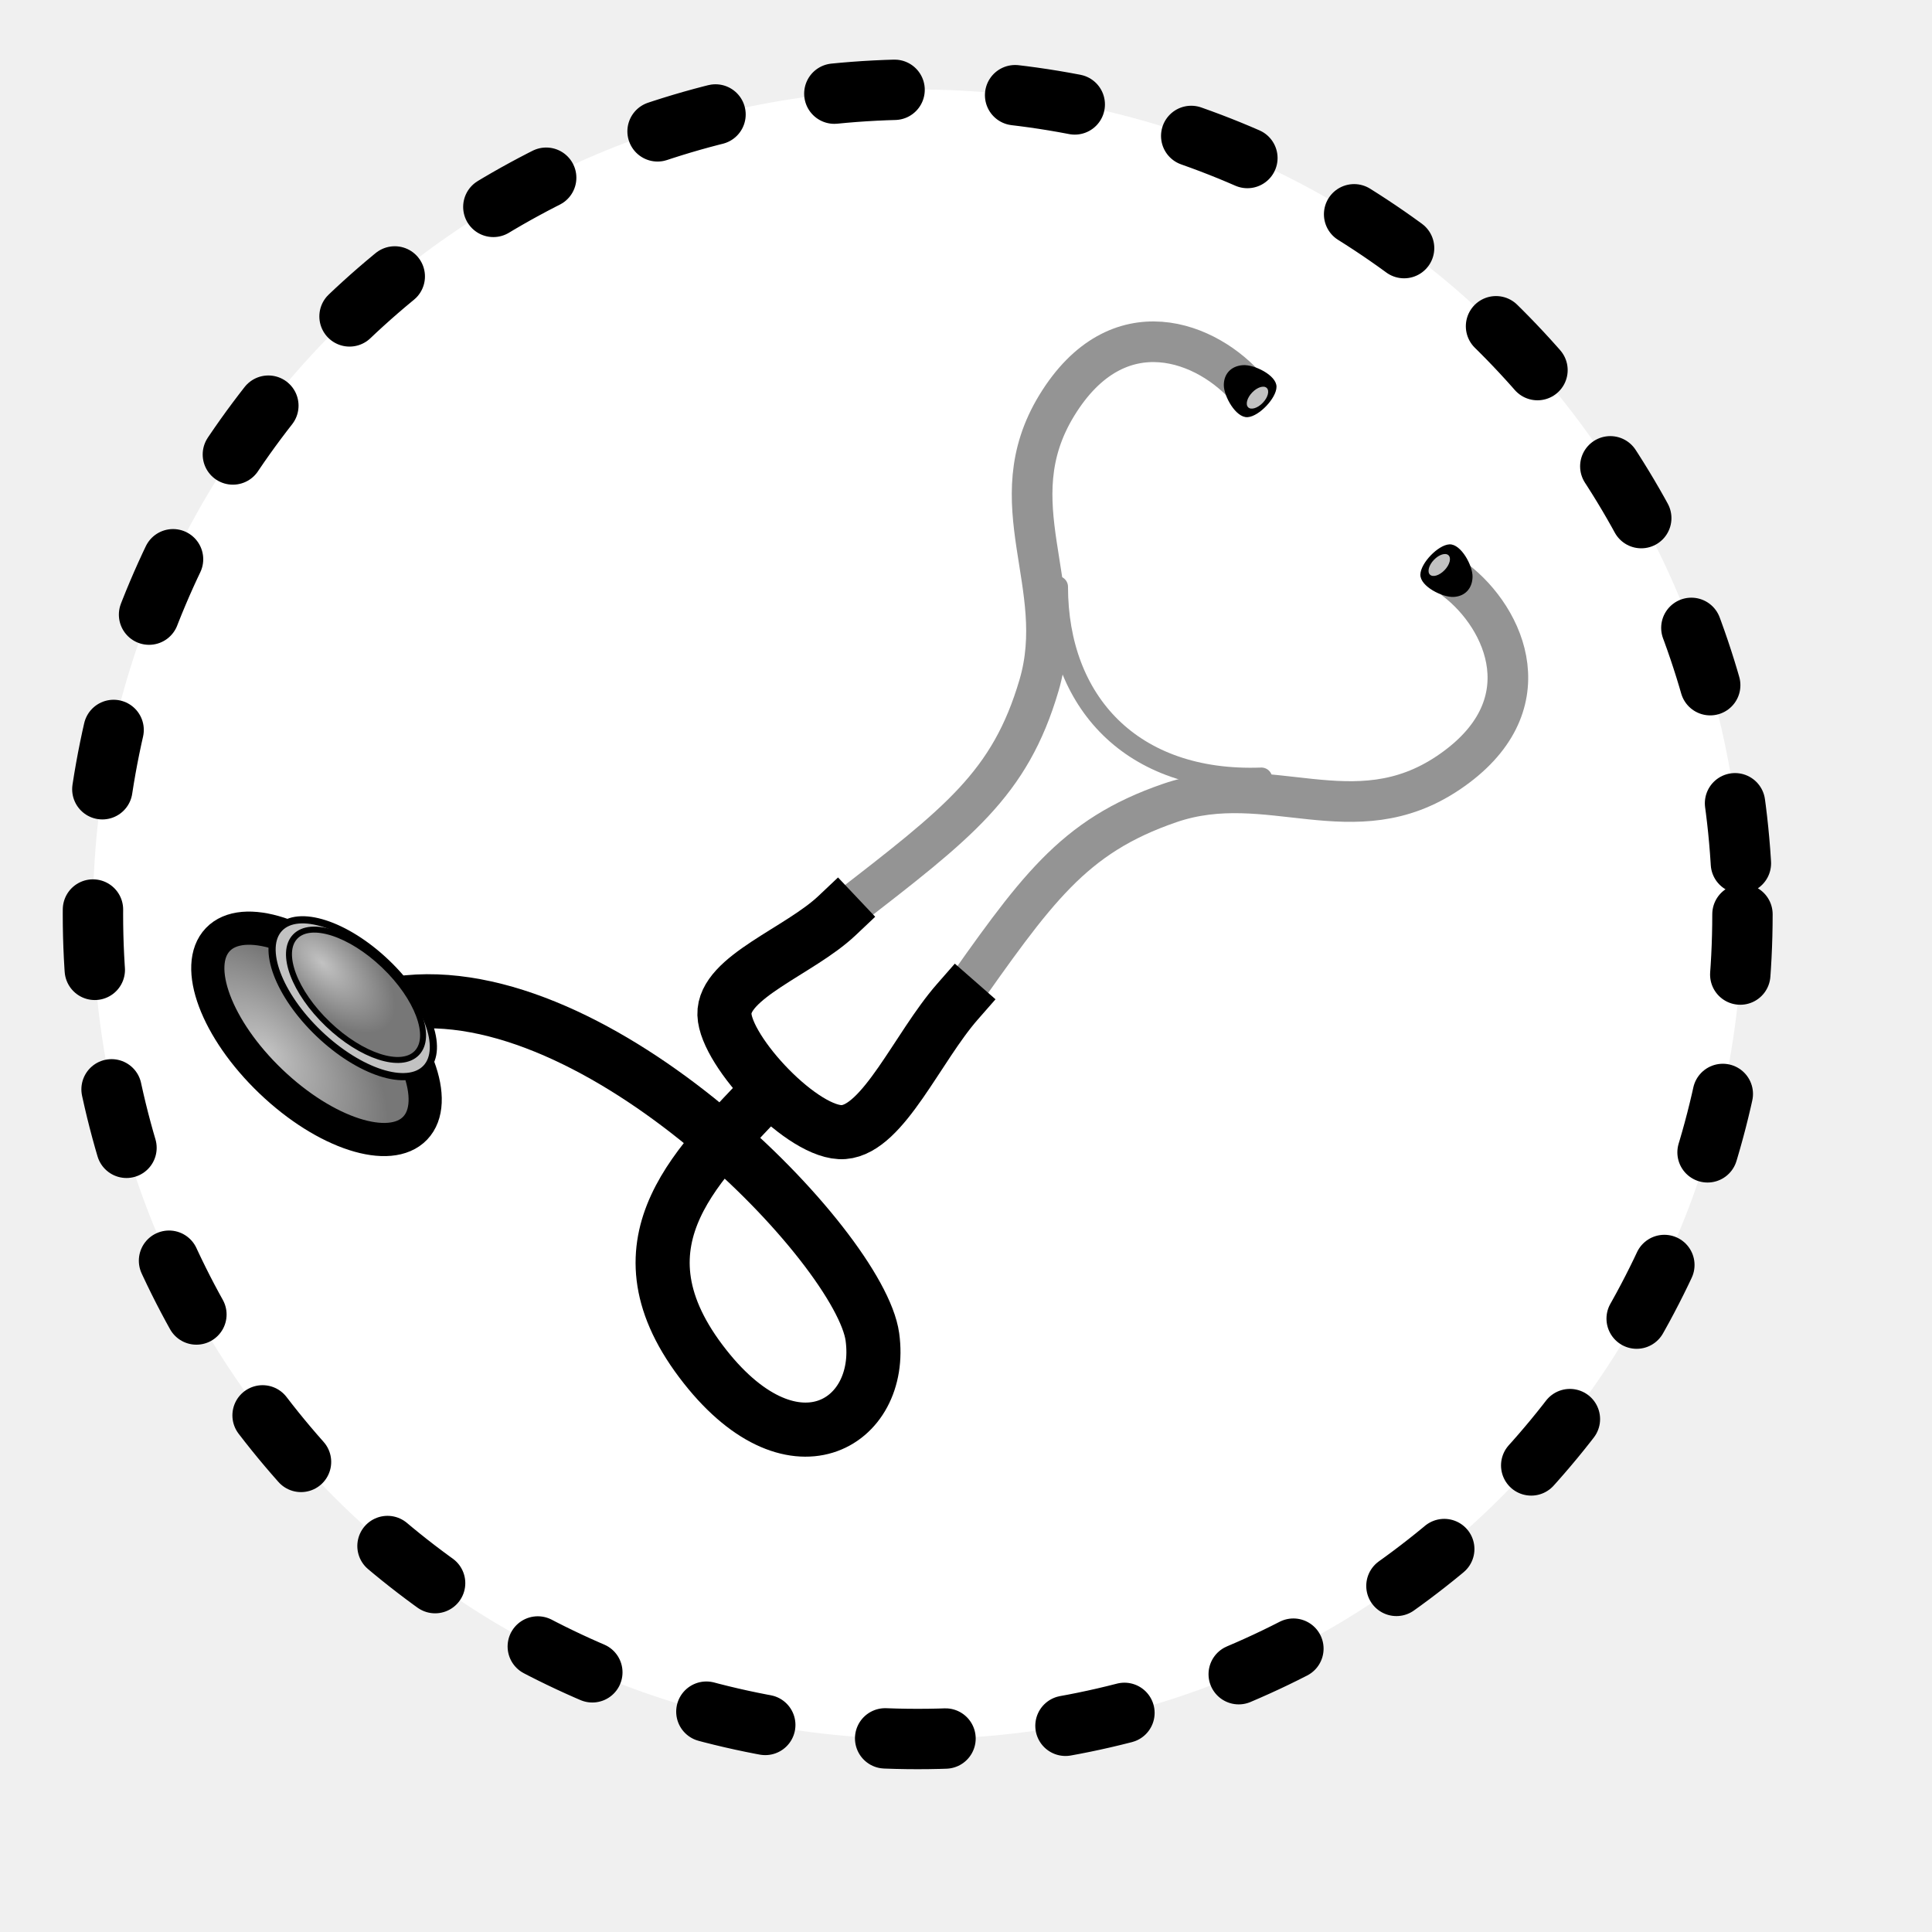
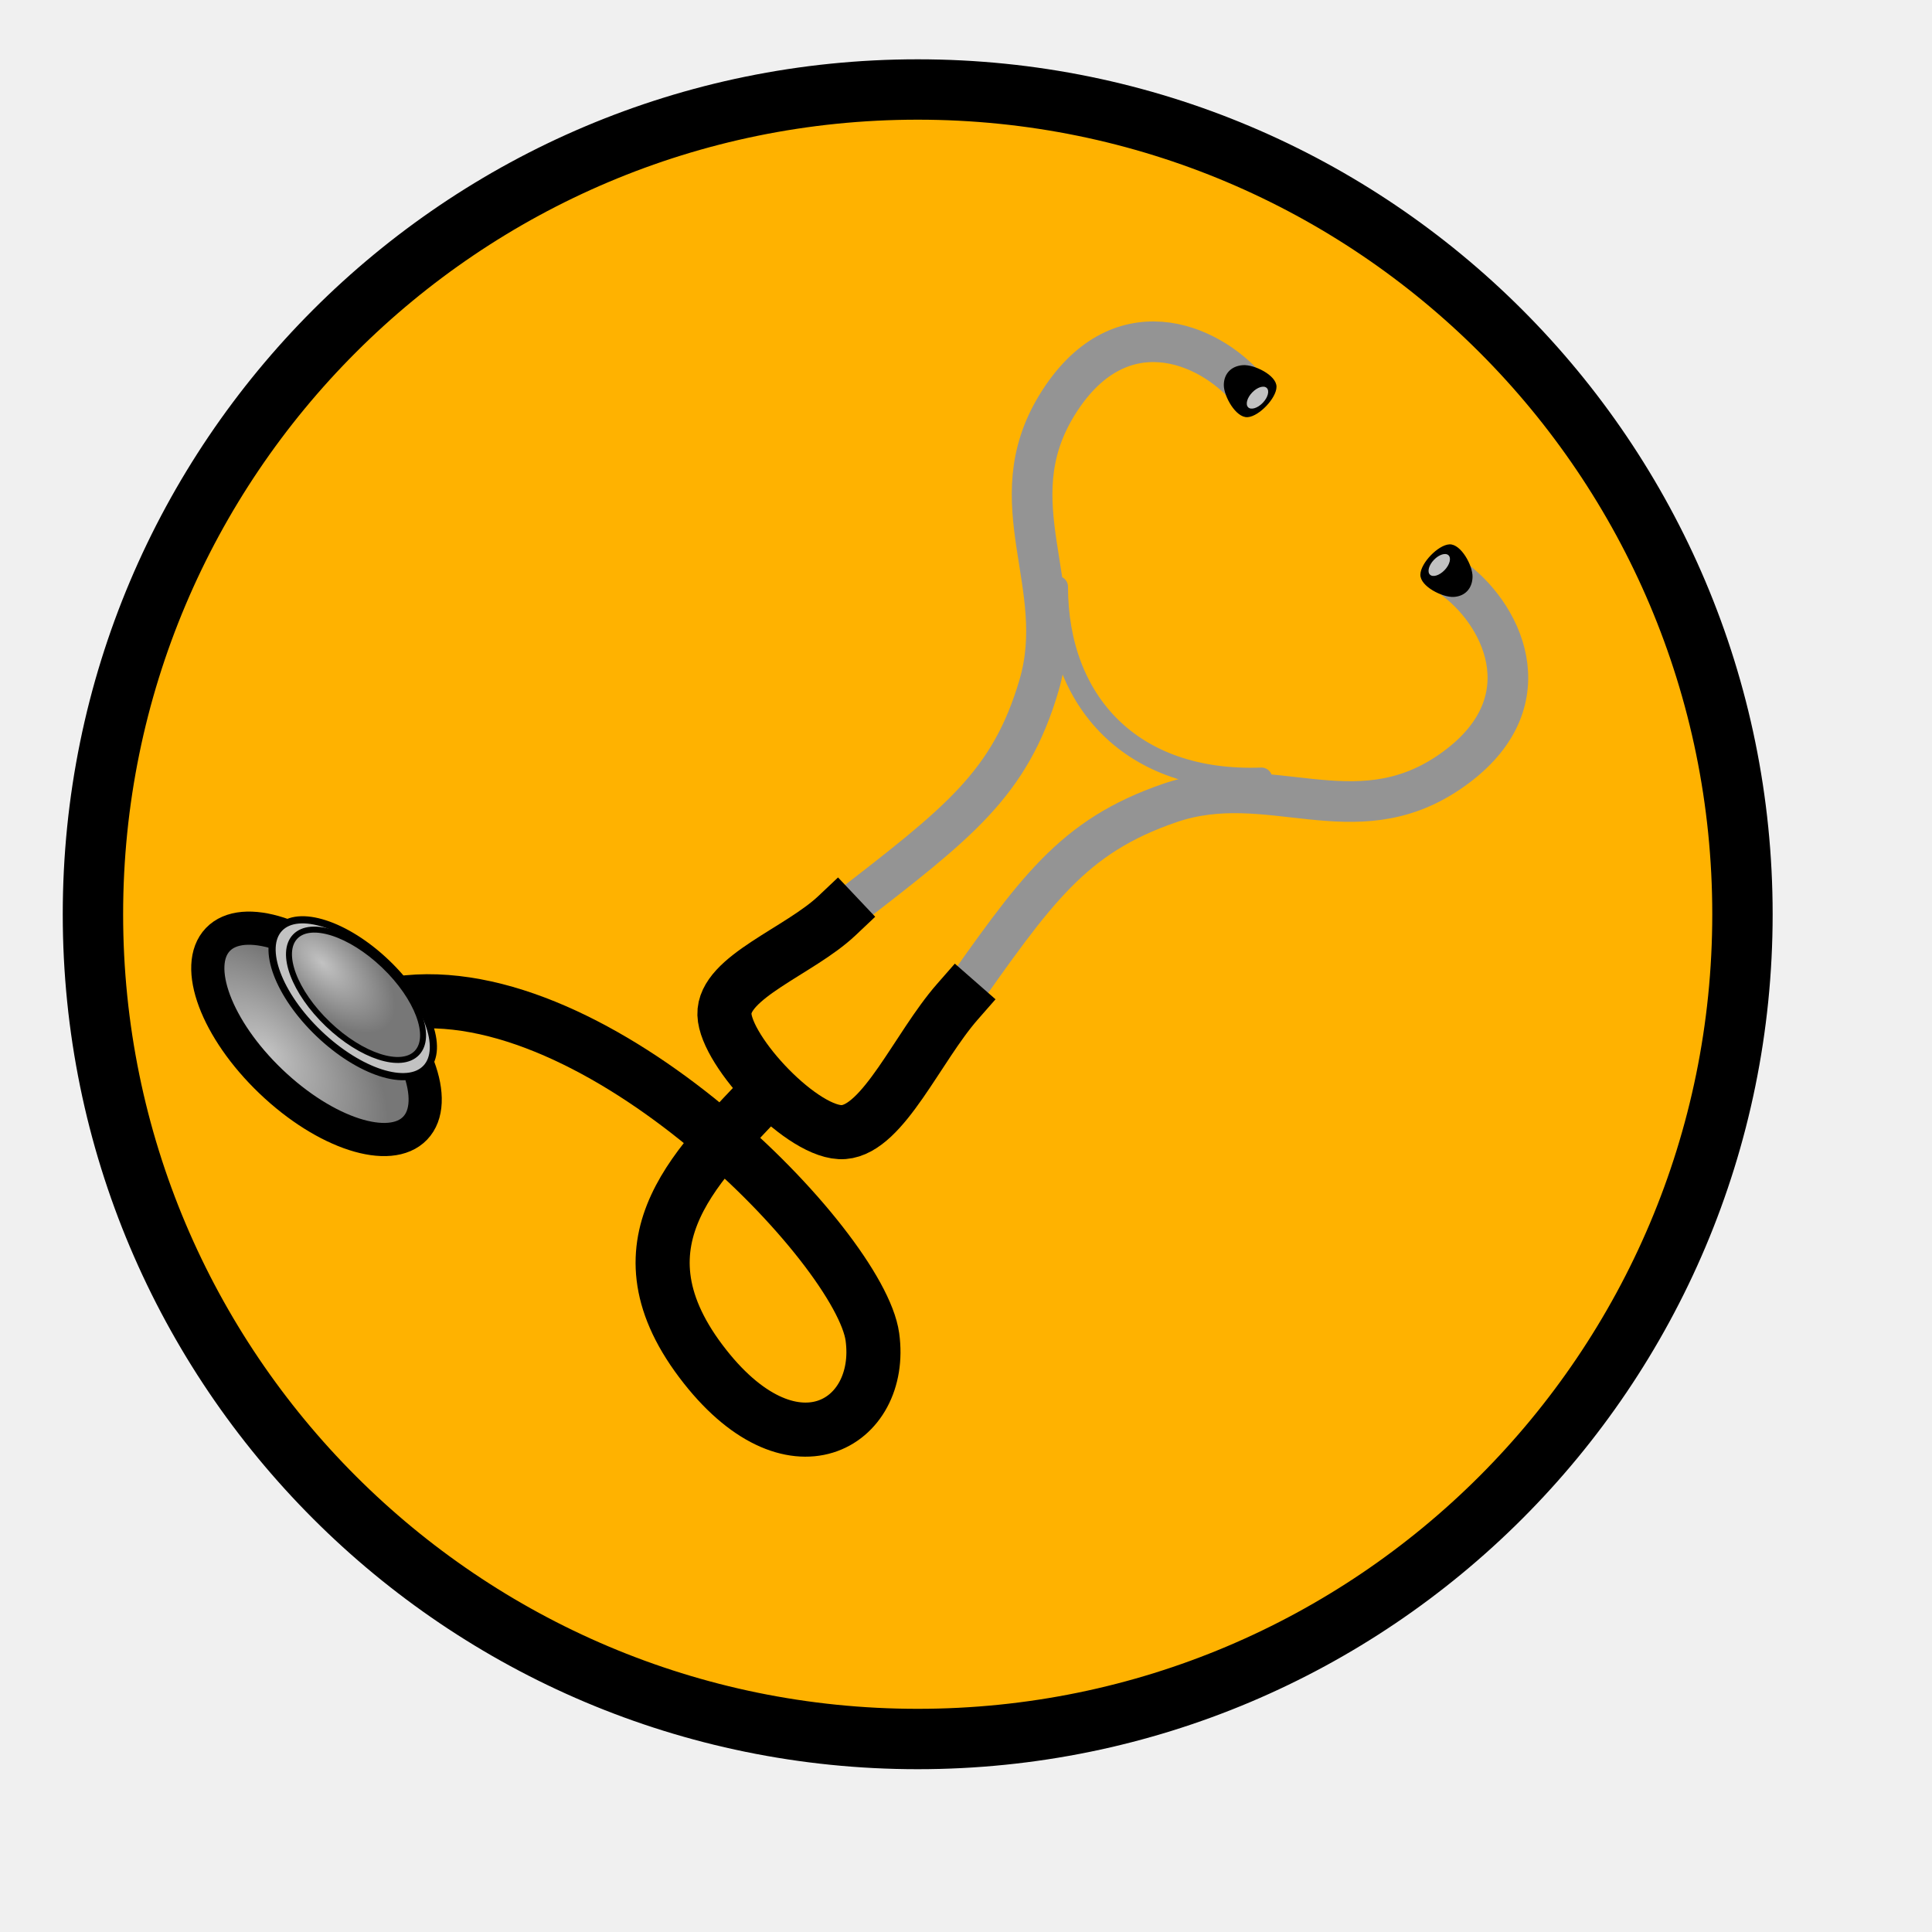
- <svg xmlns="http://www.w3.org/2000/svg" xmlns:xlink="http://www.w3.org/1999/xlink" width="600pt" height="600pt" id="svg2">
+ <svg xmlns="http://www.w3.org/2000/svg" xmlns:xlink="http://www.w3.org/1999/xlink" id="svg2" height="600pt" width="600pt">
  <defs id="defs3">
    <linearGradient id="linearGradient2218">
-       <stop style="stop-color:#c2c2c2;stop-opacity:1;" offset="0" id="stop2220" />
-       <stop style="stop-color:#777777;stop-opacity:1;" offset="1" id="stop2222" />
+       <stop id="stop2220" offset="0" style="stop-color:#c2c2c2;stop-opacity:1;" />
+       <stop id="stop2222" offset="1" style="stop-color:#777777;stop-opacity:1;" />
    </linearGradient>
-     <radialGradient xlink:href="#linearGradient2218" id="radialGradient2224" gradientTransform="scale(1.361999,0.734215)" cx="103.658" cy="925.706" fx="104.098" fy="924.925" r="24.538" gradientUnits="userSpaceOnUse" />
-     <radialGradient xlink:href="#linearGradient2218" id="radialGradient2232" gradientTransform="scale(1.413168,0.70763)" cx="93.273" cy="945.168" fx="92.328" fy="945.498" r="21.834" gradientUnits="userSpaceOnUse" />
+     <radialGradient gradientUnits="userSpaceOnUse" r="24.538" fy="924.925" fx="104.098" cy="925.706" cx="103.658" gradientTransform="scale(1.361999,0.734215)" id="radialGradient2224" xlink:href="#linearGradient2218" />
+     <radialGradient gradientUnits="userSpaceOnUse" r="21.834" fy="945.498" fx="92.328" cy="945.168" cx="93.273" gradientTransform="scale(1.413168,0.70763)" id="radialGradient2232" xlink:href="#linearGradient2218" />
  </defs>
  <g id="layer1">
-     <path style="fill:#ffffff;fill-opacity:1;fill-rule:nonzero;stroke:#000000;stroke-width:26.771;stroke-linecap:round;stroke-linejoin:round;stroke-miterlimit:4;stroke-opacity:1;stroke-dasharray:26.771,53.543;stroke-dashoffset:0" id="path2143" d="M 768.571 327.143 A 365.714 365.714 0 1 1  37.143,327.143 A 365.714 365.714 0 1 1  768.571 327.143 z" transform="matrix(0.93383,0,0,0.93383,3.800012,73.07569)" />
-     <path style="fill:none;fill-opacity:0.75;fill-rule:evenodd;stroke:#949494;stroke-width:16.826;stroke-linecap:round;stroke-linejoin:round;stroke-miterlimit:4;stroke-opacity:1;stroke-dasharray:none" d="M 517.142,161.488 C 500.339,141.431 462.892,126.442 437.583,167.886 C 412.826,208.426 442.458,242.243 430.241,283.776 C 418.162,324.843 396.787,340.734 350.342,376.783" id="path1321" />
-     <path style="fill:none;fill-opacity:0.75;fill-rule:evenodd;stroke:#949494;stroke-width:16.826;stroke-linecap:round;stroke-linejoin:round;stroke-miterlimit:4;stroke-opacity:1;stroke-dasharray:none" d="M 602.599,240.167 C 623.395,256.046 640.062,292.777 599.805,319.934 C 560.426,346.498 525.304,318.426 484.365,332.508 C 443.887,346.432 428.978,368.503 395.066,416.531" id="path2088" />
-     <path style="fill:none;fill-opacity:0.75;fill-rule:evenodd;stroke:#949494;stroke-width:8.974;stroke-linecap:round;stroke-linejoin:round;stroke-miterlimit:4;stroke-opacity:1;stroke-dasharray:none" d="M 437.749,242.988 C 437.802,290.502 468.455,324.296 522.312,322.312" id="path2092" />
-     <path style="fill:none;fill-opacity:0.75;fill-rule:evenodd;stroke:#000000;stroke-width:22.4;stroke-linecap:square;stroke-linejoin:round;stroke-miterlimit:4;stroke-opacity:1;stroke-dasharray:none" d="M 346.564,379.168 C 331.057,393.824 299.496,404.629 299.973,420.073 C 300.45,435.518 332.908,470.037 349.357,468.771 C 365.805,467.505 379.983,433.591 396.419,414.826" id="path2094" />
-     <path style="fill:none;fill-opacity:0.75;fill-rule:evenodd;stroke:#000000;stroke-width:22.4;stroke-linecap:square;stroke-linejoin:round;stroke-miterlimit:4;stroke-opacity:1;stroke-dasharray:none" d="M 318.301,451.081 C 291.123,480.562 252.224,513.137 290.191,563.608 C 327.613,613.357 366.23,589.691 361.238,553.571 C 356.155,516.795 247.743,403.628 164.985,415.463" id="path2098" />
-     <g id="g2117" transform="matrix(0.548322,0.524067,-0.524067,0.548322,417.7587,-30.92536)">
-       <path style="fill:#000000;fill-opacity:1;fill-rule:evenodd;stroke:#000000;stroke-width:1px;stroke-linecap:butt;stroke-linejoin:miter;stroke-opacity:1" d="M 258.571,85.714 C 262.619,81.19 275.274,77.23 279.322,81.515 C 283.369,85.801 283.456,99.17 279.408,103.694 C 275.361,108.218 262.619,104.286 258.571,100 C 254.524,95.714 254.524,90.238 258.571,85.714 z " id="path2109" />
-       <path style="fill:#c2c2c2;fill-opacity:1;fill-rule:nonzero;stroke:none;stroke-width:1.25;stroke-linecap:square;stroke-linejoin:round;stroke-miterlimit:4;stroke-opacity:1" id="path2111" d="M 314.663 111.331 A 20.708 25.001 0 1 1  273.246,111.331 A 20.708 25.001 0 1 1  314.663 111.331 z" transform="matrix(0.195122,0,0,0.292929,218.9197,60.0311)" />
+     <path transform="matrix(0.93383,0,0,0.93383,3.800012,73.07569)" d="M 768.571 327.143 A 365.714 365.714 0 1 1  37.143,327.143 A 365.714 365.714 0 1 1  768.571 327.143 z" id="path2143" style="stroke-dashoffset:0;stroke-dasharray:none;stroke-opacity:1;stroke-miterlimit:4;stroke-linejoin:round;stroke-linecap:round;stroke-width:26.771;stroke:#000000;fill-rule:nonzero;fill-opacity:1;fill:#ffb200" />
+     <path id="path1321" d="M 517.142,161.488 C 500.339,141.431 462.892,126.442 437.583,167.886 C 412.826,208.426 442.458,242.243 430.241,283.776 C 418.162,324.843 396.787,340.734 350.342,376.783" style="fill:none;fill-opacity:0.75;fill-rule:evenodd;stroke:#949494;stroke-width:16.826;stroke-linecap:round;stroke-linejoin:round;stroke-miterlimit:4;stroke-opacity:1;stroke-dasharray:none" />
+     <path id="path2088" d="M 602.599,240.167 C 623.395,256.046 640.062,292.777 599.805,319.934 C 560.426,346.498 525.304,318.426 484.365,332.508 C 443.887,346.432 428.978,368.503 395.066,416.531" style="fill:none;fill-opacity:0.75;fill-rule:evenodd;stroke:#949494;stroke-width:16.826;stroke-linecap:round;stroke-linejoin:round;stroke-miterlimit:4;stroke-opacity:1;stroke-dasharray:none" />
+     <path id="path2092" d="M 437.749,242.988 C 437.802,290.502 468.455,324.296 522.312,322.312" style="fill:none;fill-opacity:0.75;fill-rule:evenodd;stroke:#949494;stroke-width:8.974;stroke-linecap:round;stroke-linejoin:round;stroke-miterlimit:4;stroke-opacity:1;stroke-dasharray:none" />
+     <path id="path2094" d="M 346.564,379.168 C 331.057,393.824 299.496,404.629 299.973,420.073 C 300.45,435.518 332.908,470.037 349.357,468.771 C 365.805,467.505 379.983,433.591 396.419,414.826" style="fill:none;fill-opacity:0.75;fill-rule:evenodd;stroke:#000000;stroke-width:22.4;stroke-linecap:square;stroke-linejoin:round;stroke-miterlimit:4;stroke-opacity:1;stroke-dasharray:none" />
+     <path id="path2098" d="M 318.301,451.081 C 291.123,480.562 252.224,513.137 290.191,563.608 C 327.613,613.357 366.23,589.691 361.238,553.571 C 356.155,516.795 247.743,403.628 164.985,415.463" style="fill:none;fill-opacity:0.75;fill-rule:evenodd;stroke:#000000;stroke-width:22.4;stroke-linecap:square;stroke-linejoin:round;stroke-miterlimit:4;stroke-opacity:1;stroke-dasharray:none" />
+     <g transform="matrix(0.548322,0.524067,-0.524067,0.548322,417.7587,-30.92536)" id="g2117">
+       <path id="path2109" d="M 258.571,85.714 C 262.619,81.19 275.274,77.23 279.322,81.515 C 283.369,85.801 283.456,99.17 279.408,103.694 C 275.361,108.218 262.619,104.286 258.571,100 C 254.524,95.714 254.524,90.238 258.571,85.714 z " style="fill:#000000;fill-opacity:1;fill-rule:evenodd;stroke:#000000;stroke-width:1px;stroke-linecap:butt;stroke-linejoin:miter;stroke-opacity:1" />
+       <path transform="matrix(0.195122,0,0,0.292929,218.9197,60.0311)" d="M 314.663 111.331 A 20.708 25.001 0 1 1  273.246,111.331 A 20.708 25.001 0 1 1  314.663 111.331 z" id="path2111" style="fill:#c2c2c2;fill-opacity:1;fill-rule:nonzero;stroke:none;stroke-width:1.25;stroke-linecap:square;stroke-linejoin:round;stroke-miterlimit:4;stroke-opacity:1" />
    </g>
-     <g id="g2121" transform="matrix(0.548322,0.524067,-0.524067,0.548322,417.7587,-30.92536)">
-       <path style="fill:#000000;fill-opacity:1;fill-rule:evenodd;stroke:#000000;stroke-width:1px;stroke-linecap:butt;stroke-linejoin:miter;stroke-opacity:1" d="M 428.477,82.684 C 424.429,78.16 411.774,74.199 407.727,78.485 C 403.679,82.77 403.593,96.14 407.64,100.664 C 411.688,105.187 424.429,101.255 428.477,96.97 C 432.525,92.684 432.525,87.208 428.477,82.684 z " id="path2113" />
-       <path style="fill:#c2c2c2;fill-opacity:1;fill-rule:nonzero;stroke:none;stroke-width:1.25;stroke-linecap:square;stroke-linejoin:round;stroke-miterlimit:4;stroke-opacity:1" id="path2115" d="M 314.663 111.331 A 20.708 25.001 0 1 1  273.246,111.331 A 20.708 25.001 0 1 1  314.663 111.331 z" transform="matrix(0.195122,0,0,0.292929,353.7751,57.50572)" />
+     <g transform="matrix(0.548322,0.524067,-0.524067,0.548322,417.7587,-30.92536)" id="g2121">
+       <path id="path2113" d="M 428.477,82.684 C 424.429,78.16 411.774,74.199 407.727,78.485 C 403.679,82.77 403.593,96.14 407.64,100.664 C 411.688,105.187 424.429,101.255 428.477,96.97 C 432.525,92.684 432.525,87.208 428.477,82.684 z " style="fill:#000000;fill-opacity:1;fill-rule:evenodd;stroke:#000000;stroke-width:1px;stroke-linecap:butt;stroke-linejoin:miter;stroke-opacity:1" />
+       <path transform="matrix(0.195122,0,0,0.292929,353.7751,57.50572)" d="M 314.663 111.331 A 20.708 25.001 0 1 1  273.246,111.331 A 20.708 25.001 0 1 1  314.663 111.331 z" id="path2115" style="fill:#c2c2c2;fill-opacity:1;fill-rule:nonzero;stroke:none;stroke-width:1.25;stroke-linecap:square;stroke-linejoin:round;stroke-miterlimit:4;stroke-opacity:1" />
    </g>
-     <path style="stroke-dasharray:none;fill:url(#radialGradient2224);fill-opacity:1.0;fill-rule:nonzero;stroke:#000000;stroke-width:7.244;stroke-linecap:square;stroke-linejoin:round;stroke-miterlimit:4;stroke-opacity:1" id="path2127" d="M 176.777 668.935 A 29.799 14.395 0 1 1  117.178,668.935 A 29.799 14.395 0 1 1  176.777 668.935 z" transform="matrix(1.370962,1.310318,-1.310318,1.370962,806.0717,-681.5786)" />
-     <path style="stroke-opacity:1;stroke-miterlimit:4;stroke-linejoin:round;stroke-linecap:square;stroke-width:2.112;stroke:#000000;fill-rule:nonzero;fill-opacity:1;fill:#c2c2c2;stroke-dasharray:none" id="path2131" d="M 176.777 668.935 A 29.799 14.395 0 1 1  117.178,668.935 A 29.799 14.395 0 1 1  176.777 668.935 z" transform="matrix(1.017413,0.972407,-0.972407,1.017413,646.9993,-410.159)" />
-     <path style="stroke-dasharray:none;fill:url(#radialGradient2232);fill-opacity:1.0;fill-rule:nonzero;stroke:#000000;stroke-width:2.112;stroke-linecap:square;stroke-linejoin:round;stroke-miterlimit:4;stroke-opacity:1" id="path2125" d="M 176.777 668.935 A 29.799 14.395 0 1 1  117.178,668.935 A 29.799 14.395 0 1 1  176.777 668.935 z" transform="matrix(0.845659,0.808251,-0.808251,0.845659,563.7956,-272.5651)" />
+     <path transform="matrix(1.370962,1.310318,-1.310318,1.370962,806.0717,-681.5786)" d="M 176.777 668.935 A 29.799 14.395 0 1 1  117.178,668.935 A 29.799 14.395 0 1 1  176.777 668.935 z" id="path2127" style="stroke-dasharray:none;fill:url(#radialGradient2224);fill-opacity:1.0;fill-rule:nonzero;stroke:#000000;stroke-width:7.244;stroke-linecap:square;stroke-linejoin:round;stroke-miterlimit:4;stroke-opacity:1" />
+     <path transform="matrix(1.017413,0.972407,-0.972407,1.017413,646.9993,-410.159)" d="M 176.777 668.935 A 29.799 14.395 0 1 1  117.178,668.935 A 29.799 14.395 0 1 1  176.777 668.935 z" id="path2131" style="stroke-opacity:1;stroke-miterlimit:4;stroke-linejoin:round;stroke-linecap:square;stroke-width:2.112;stroke:#000000;fill-rule:nonzero;fill-opacity:1;fill:#c2c2c2;stroke-dasharray:none" />
+     <path transform="matrix(0.845659,0.808251,-0.808251,0.845659,563.7956,-272.5651)" d="M 176.777 668.935 A 29.799 14.395 0 1 1  117.178,668.935 A 29.799 14.395 0 1 1  176.777 668.935 z" id="path2125" style="stroke-dasharray:none;fill:url(#radialGradient2232);fill-opacity:1.0;fill-rule:nonzero;stroke:#000000;stroke-width:2.112;stroke-linecap:square;stroke-linejoin:round;stroke-miterlimit:4;stroke-opacity:1" />
  </g>
</svg>
